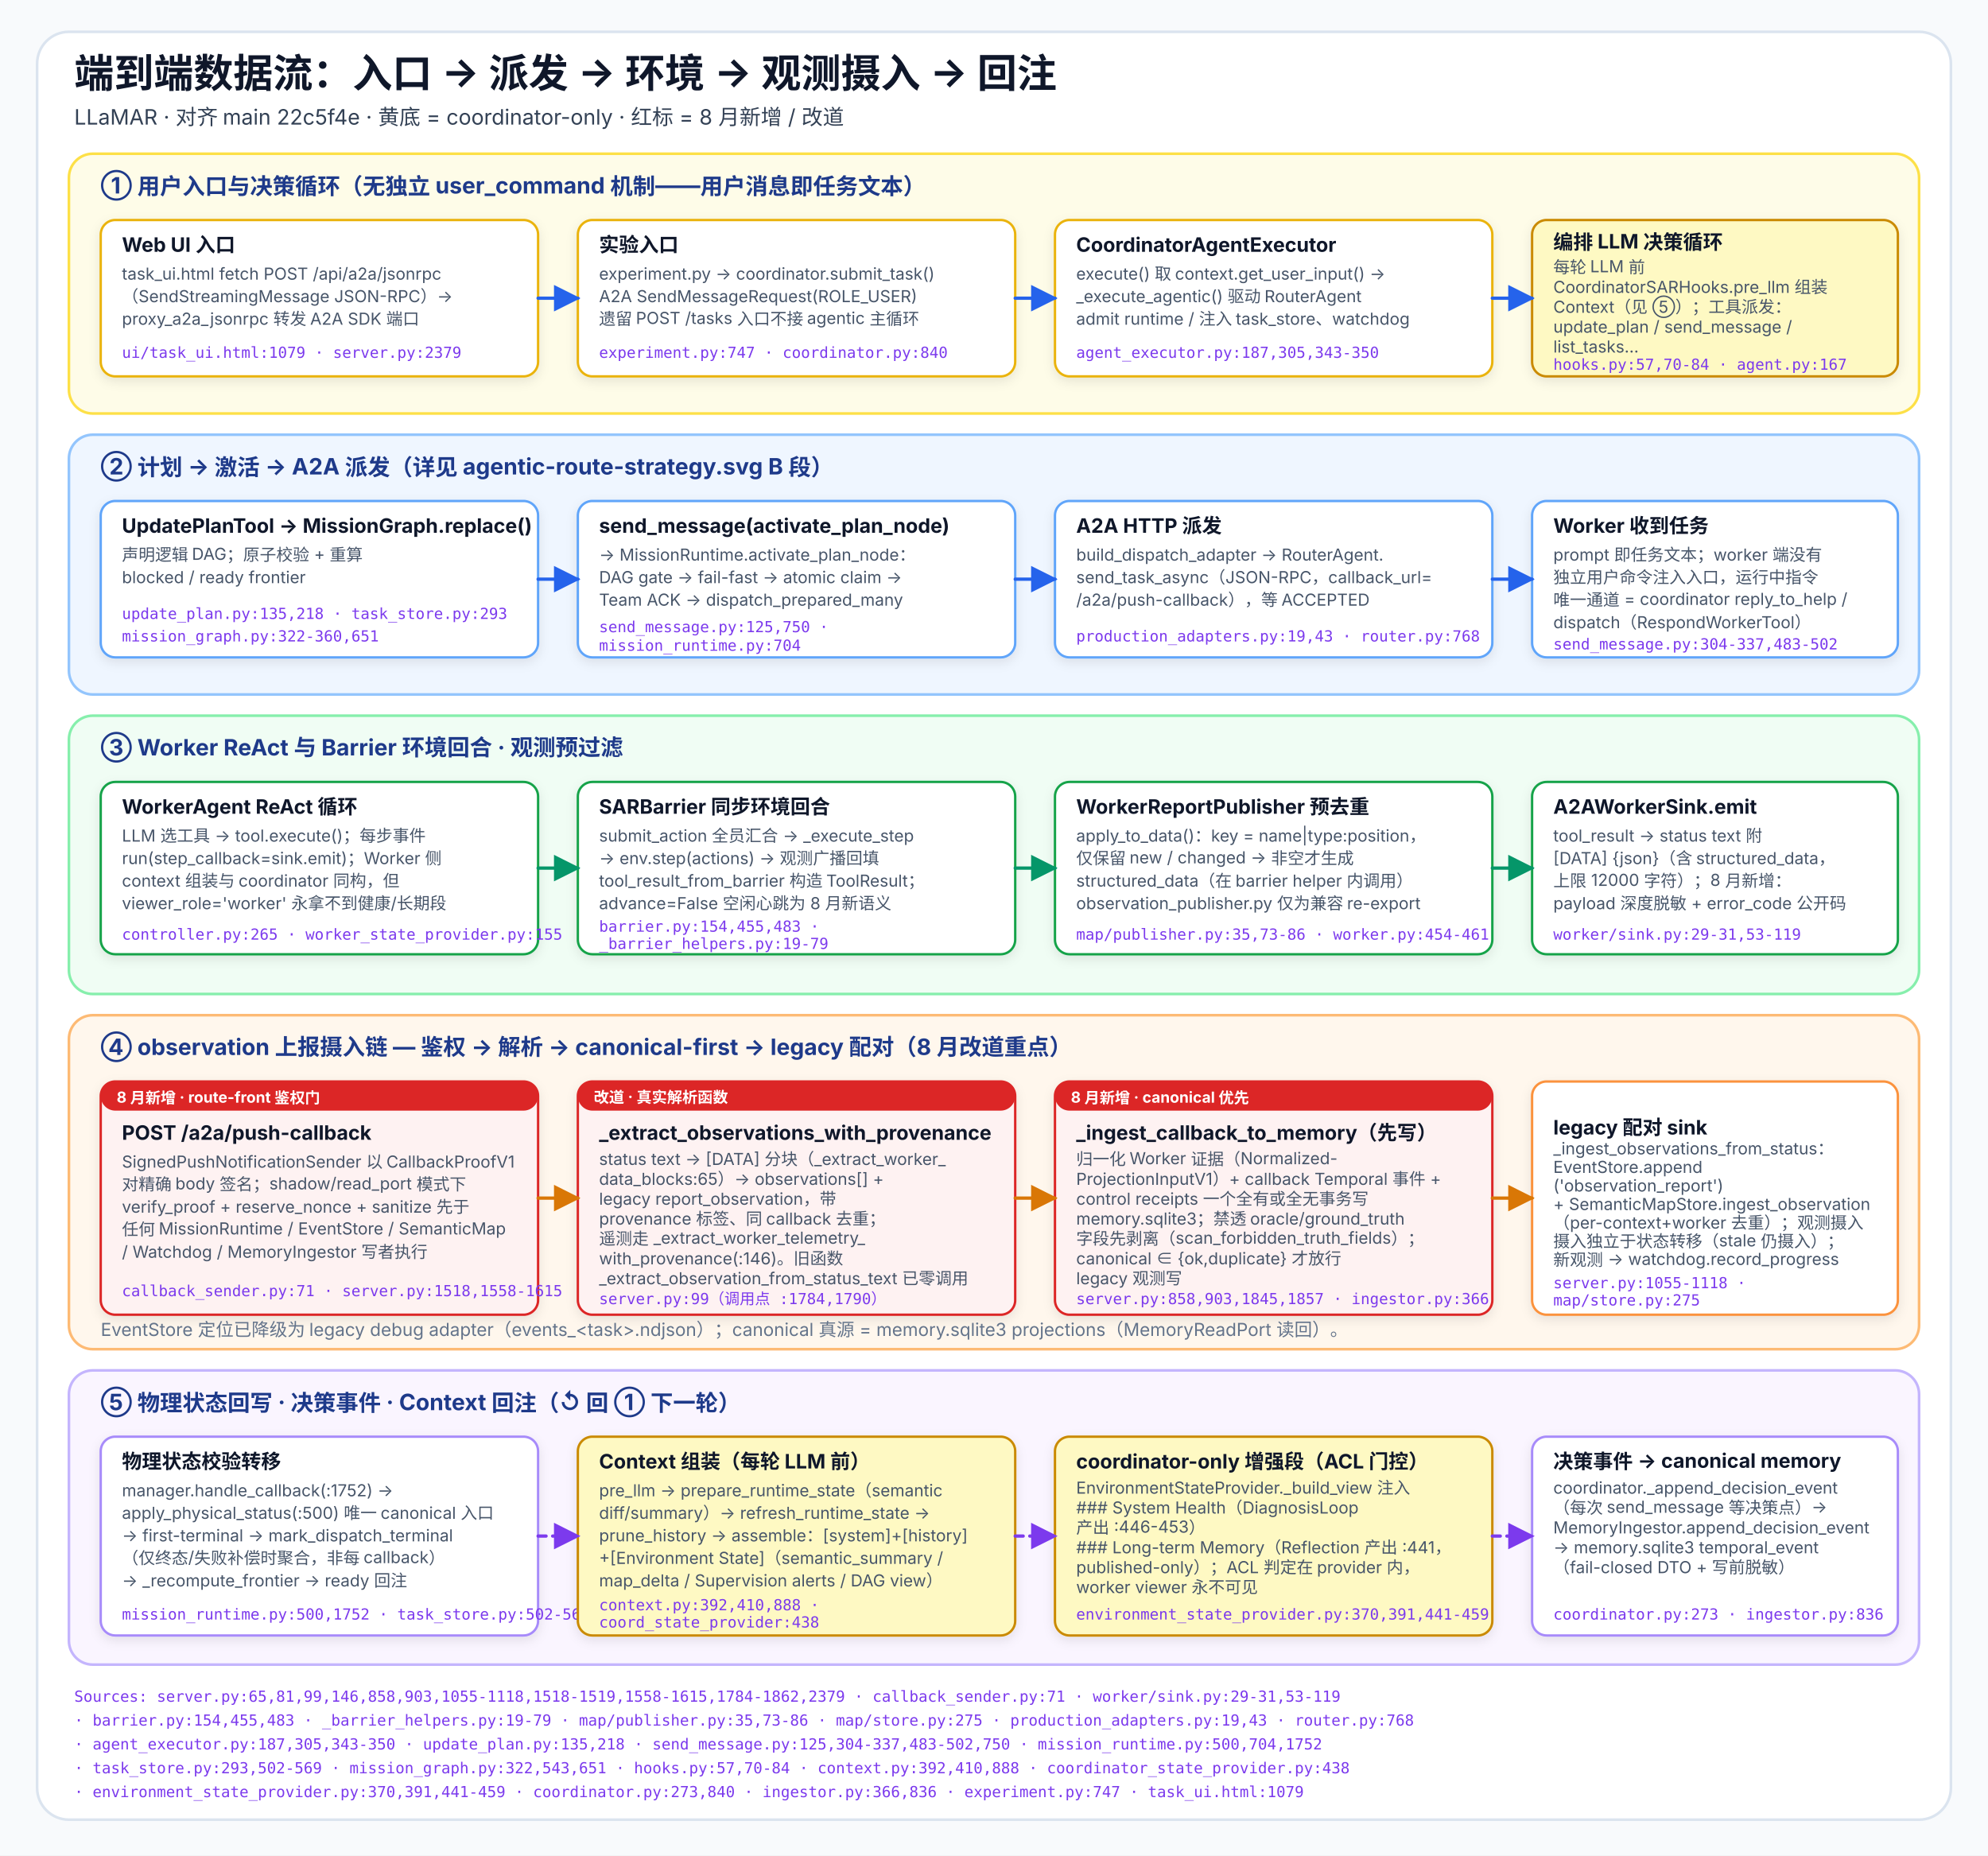
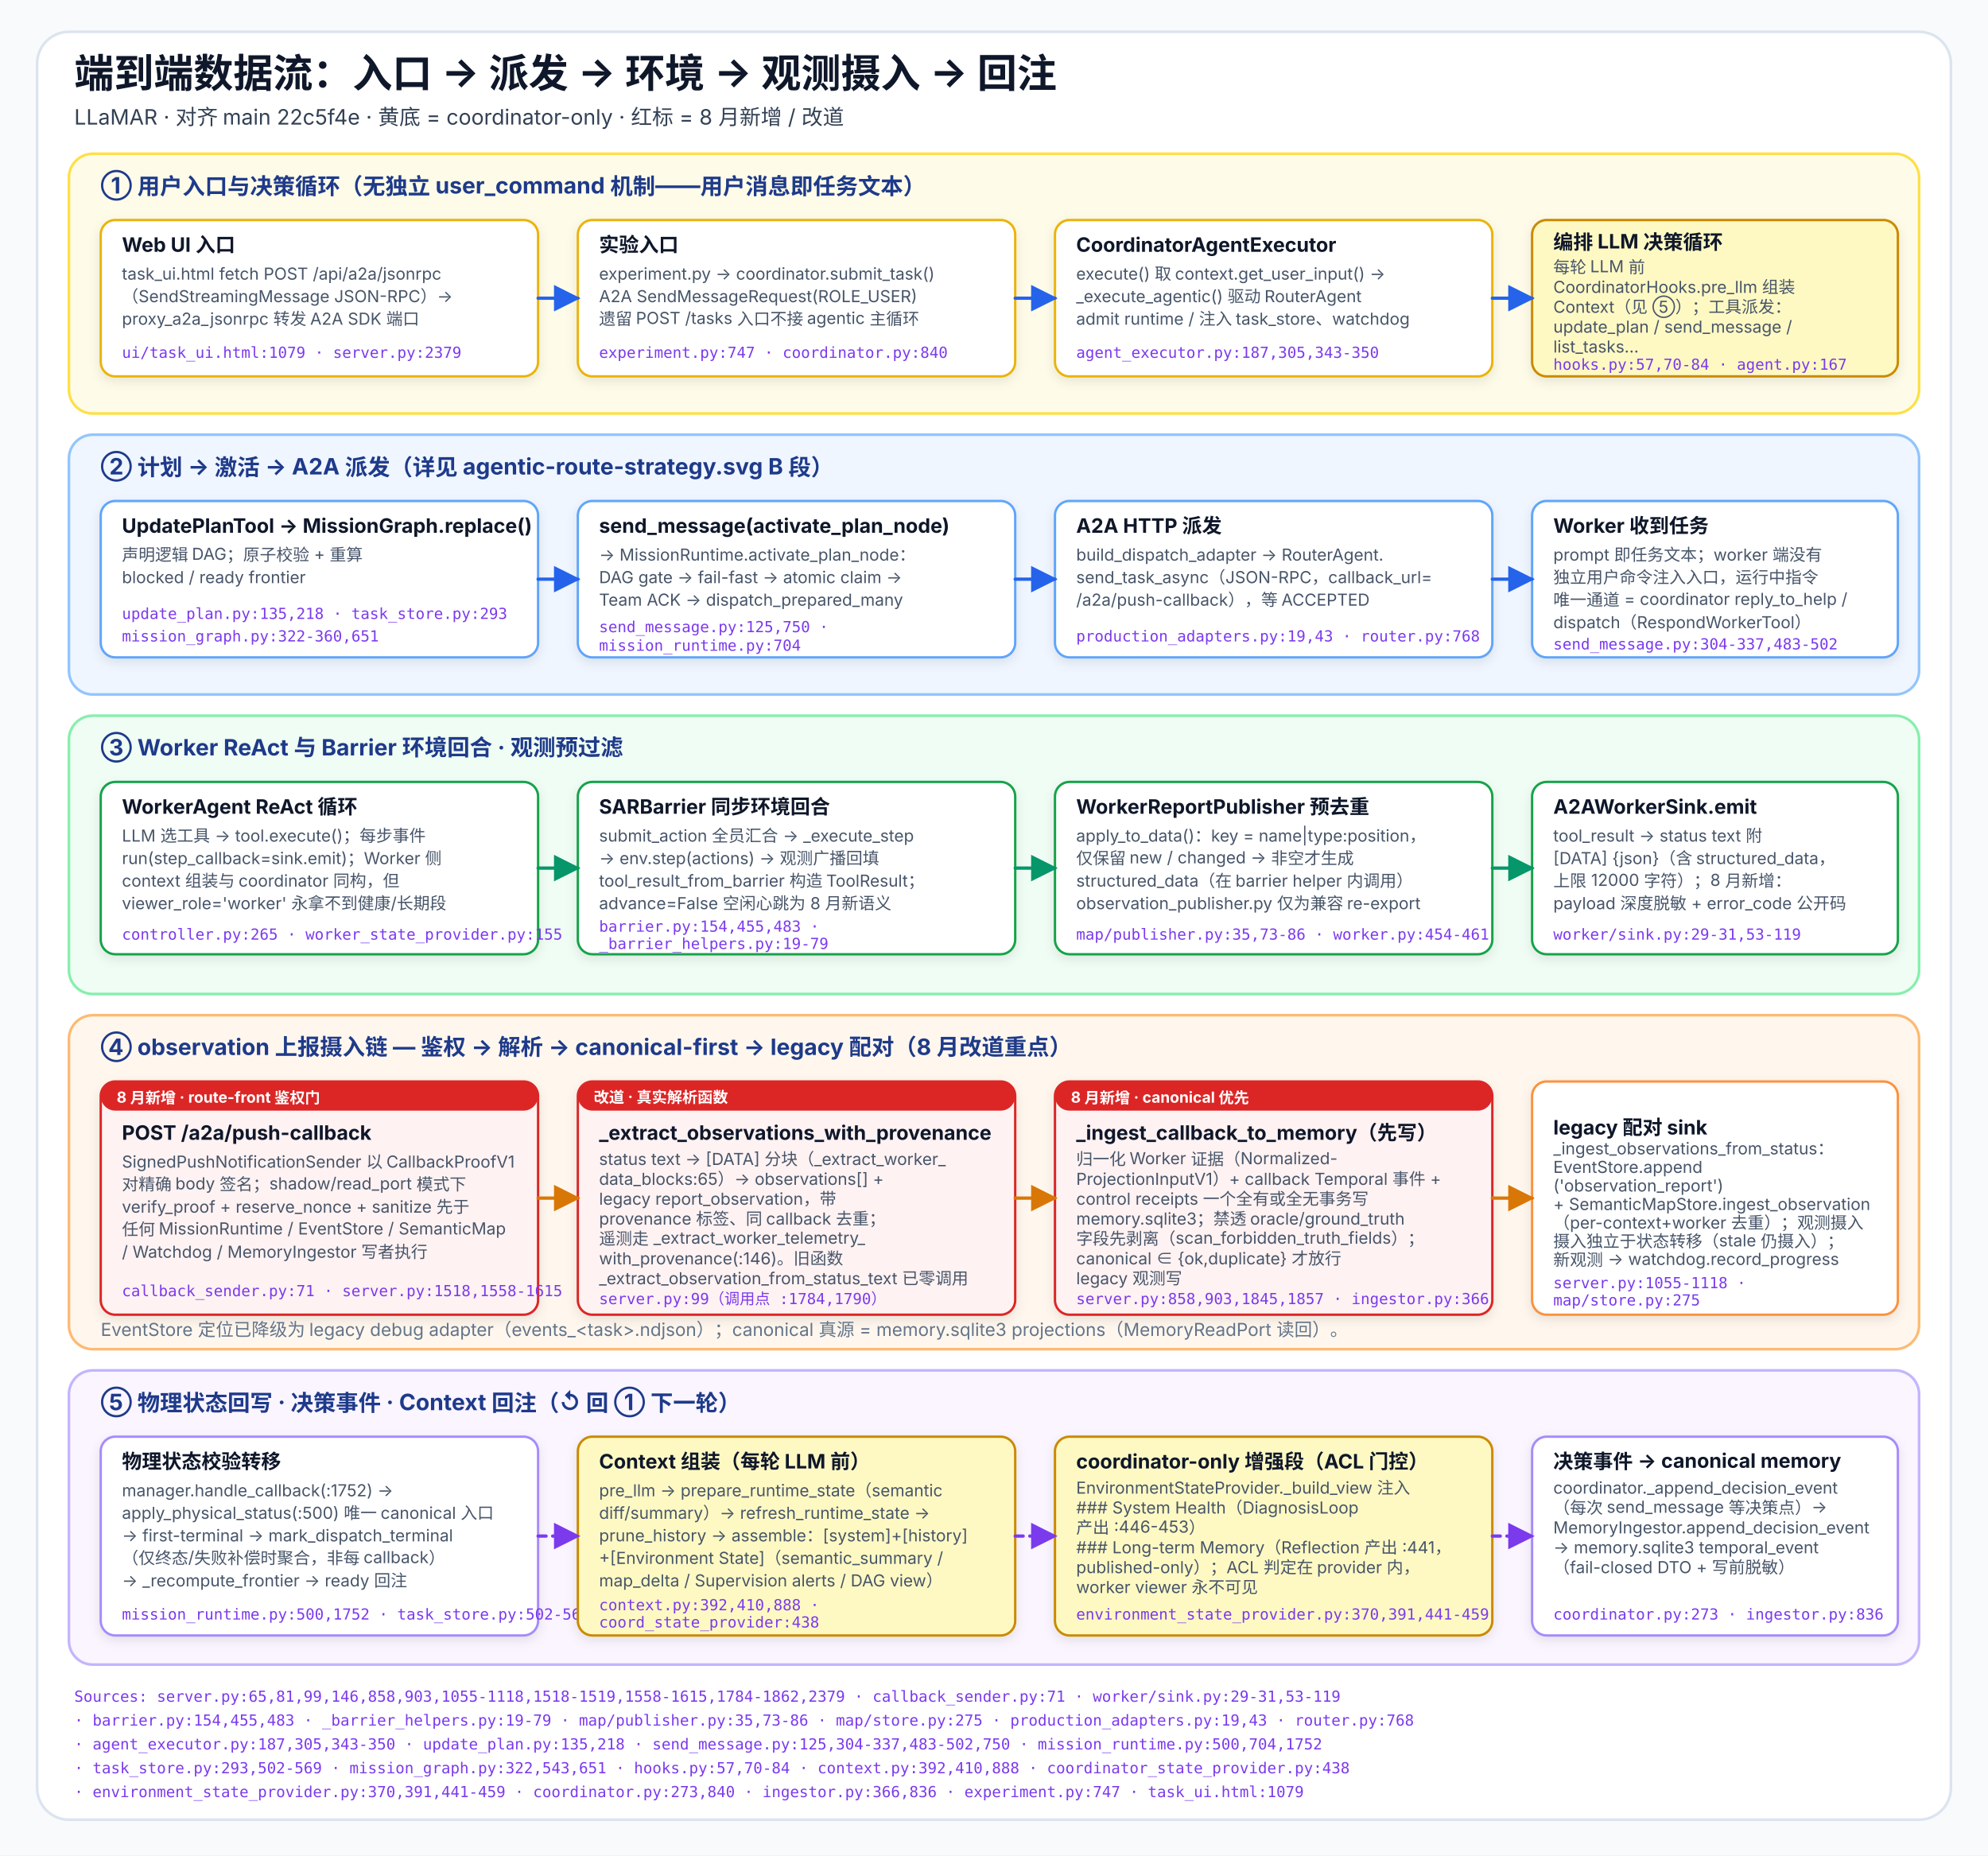
<svg xmlns="http://www.w3.org/2000/svg" viewBox="0 0 1500 1400" role="img" aria-labelledby="df-title df-desc">
  <defs>
    <filter id="df-shadow" x="-12%" y="-12%" width="124%" height="132%">
      <feDropShadow dx="0" dy="3" stdDeviation="4" flood-color="#0f172a" flood-opacity="0.09" />
    </filter>
    <marker id="df-arrow-blue" viewBox="0 0 10 10" refX="9" refY="5" markerWidth="8" markerHeight="8" orient="auto">
      <path d="M0 0 L10 5 L0 10Z" fill="#2563eb" />
    </marker>
    <marker id="df-arrow-orange" viewBox="0 0 10 10" refX="9" refY="5" markerWidth="8" markerHeight="8" orient="auto">
      <path d="M0 0 L10 5 L0 10Z" fill="#d97706" />
    </marker>
    <marker id="df-arrow-green" viewBox="0 0 10 10" refX="9" refY="5" markerWidth="8" markerHeight="8" orient="auto">
      <path d="M0 0 L10 5 L0 10Z" fill="#059669" />
    </marker>
    <marker id="df-arrow-purple" viewBox="0 0 10 10" refX="9" refY="5" markerWidth="8" markerHeight="8" orient="auto">
      <path d="M0 0 L10 5 L0 10Z" fill="#7c3aed" />
    </marker>
    <marker id="df-arrow-red" viewBox="0 0 10 10" refX="9" refY="5" markerWidth="8" markerHeight="8" orient="auto">
      <path d="M0 0 L10 5 L0 10Z" fill="#dc2626" />
    </marker>
    <style>
      .df-title { fill:#0f172a; font:700 30px 'Inter','PingFang SC','Microsoft YaHei','Noto Sans CJK SC',Arial,sans-serif; }
      .df-subtitle { fill:#334155; font:400 16px 'Inter','PingFang SC','Microsoft YaHei','Noto Sans CJK SC',Arial,sans-serif; }
      .df-section { fill:#1e3a8a; font:700 17px 'Inter','PingFang SC','Microsoft YaHei','Noto Sans CJK SC',Arial,sans-serif; }
      .df-note { fill:#64748b; font:400 13.5px 'Inter','PingFang SC','Microsoft YaHei','Noto Sans CJK SC',Arial,sans-serif; }
      .df-card-title { fill:#0f172a; font:700 15px 'Inter','PingFang SC','Microsoft YaHei','Noto Sans CJK SC',Arial,sans-serif; }
      .df-card-meta { fill:#475569; font:400 12.5px 'Inter','PingFang SC','Microsoft YaHei','Noto Sans CJK SC',Arial,sans-serif; }
      .df-src { fill:#7c3aed; font:500 11.5px 'JetBrains Mono','SF Mono',Consolas,monospace; }
      .df-edge-label { fill:#334155; font:600 12.5px 'Inter','PingFang SC','Microsoft YaHei','Noto Sans CJK SC',Arial,sans-serif; paint-order:stroke; stroke:#ffffff; stroke-width:4px; stroke-linejoin:round; }
      .df-blue { fill:none; stroke:#2563eb; stroke-width:2.5; stroke-linecap:round; marker-end:url(#df-arrow-blue); }
      .df-orange { fill:none; stroke:#d97706; stroke-width:2.5; stroke-linecap:round; marker-end:url(#df-arrow-orange); }
      .df-green { fill:none; stroke:#059669; stroke-width:2.5; stroke-linecap:round; marker-end:url(#df-arrow-green); }
      .df-purple { fill:none; stroke:#7c3aed; stroke-width:2.5; stroke-dasharray:6 5; stroke-linecap:round; marker-end:url(#df-arrow-purple); }
      .df-red { fill:none; stroke:#dc2626; stroke-width:2.5; stroke-linecap:round; marker-end:url(#df-arrow-red); }
      .df-badge { fill:#dc2626; font:700 11.5px 'Inter','PingFang SC','Microsoft YaHei',sans-serif; }
      .df-badge-w { fill:#ffffff; font:700 11.5px 'Inter','PingFang SC','Microsoft YaHei',sans-serif; }
    </style>
  </defs>
  <rect width="1500" height="1400" fill="#f8fafc" />
  <rect x="28" y="24" width="1444" height="1349" rx="24" fill="#ffffff" stroke="#dbe4ef" stroke-width="2" />
  <text x="56" y="66" class="df-title">端到端数据流：入口 → 派发 → 环境 → 观测摄入 → 回注</text>
  <text x="56" y="94" class="df-subtitle">LLaMAR · 对齐 main 22c5f4e · 黄底 = coordinator-only · 红标 = 8 月新增 / 改道</text>
  <rect x="52" y="116" width="1396" height="196" rx="18" fill="#fefce8" stroke="#fde047" stroke-width="2" />
  <text x="76" y="146" class="df-section">① 用户入口与决策循环（无独立 user_command 机制——用户消息即任务文本）</text>
  <rect x="76" y="166" width="330" height="118" rx="11" fill="#ffffff" stroke="#eab308" stroke-width="1.8" filter="url(#df-shadow)" />
  <text x="92" y="190" class="df-card-title">Web UI 入口</text>
  <text x="92" y="211" class="df-card-meta">task_ui.html fetch POST /api/a2a/jsonrpc</text>
  <text x="92" y="228" class="df-card-meta">（SendStreamingMessage JSON-RPC）→</text>
  <text x="92" y="245" class="df-card-meta">proxy_a2a_jsonrpc 转发 A2A SDK 端口</text>
  <text x="92" y="270" class="df-src">ui/task_ui.html:1079 · server.py:2379</text>
  <rect x="436" y="166" width="330" height="118" rx="11" fill="#ffffff" stroke="#eab308" stroke-width="1.8" filter="url(#df-shadow)" />
  <text x="452" y="190" class="df-card-title">实验入口</text>
  <text x="452" y="211" class="df-card-meta">experiment.py → coordinator.submit_task()</text>
  <text x="452" y="228" class="df-card-meta">A2A SendMessageRequest(ROLE_USER)</text>
  <text x="452" y="245" class="df-card-meta">遗留 POST /tasks 入口不接 agentic 主循环</text>
  <text x="452" y="270" class="df-src">experiment.py:747 · coordinator.py:840</text>
  <rect x="796" y="166" width="330" height="118" rx="11" fill="#ffffff" stroke="#eab308" stroke-width="1.8" filter="url(#df-shadow)" />
  <text x="812" y="190" class="df-card-title">CoordinatorAgentExecutor</text>
  <text x="812" y="211" class="df-card-meta">execute() 取 context.get_user_input() →</text>
  <text x="812" y="228" class="df-card-meta">_execute_agentic() 驱动 RouterAgent</text>
  <text x="812" y="245" class="df-card-meta">admit runtime / 注入 task_store、watchdog</text>
  <text x="812" y="270" class="df-src">agent_executor.py:187,305,343-350</text>
  <rect x="1156" y="166" width="276" height="118" rx="11" fill="#fef9c3" stroke="#ca8a04" stroke-width="1.8" filter="url(#df-shadow)" />
  <text x="1172" y="188" class="df-card-title">编排 LLM 决策循环</text>
  <text x="1172" y="206" class="df-card-meta">每轮 LLM 前</text>
-   <text x="1172" y="221" class="df-card-meta">CoordinatorSARHooks.pre_llm 组装</text>
+   <text x="1172" y="221" class="df-card-meta">CoordinatorHooks.pre_llm 组装</text>
  <text x="1172" y="236" class="df-card-meta">Context（见 ⑤）；工具派发：</text>
  <text x="1172" y="251" class="df-card-meta">update_plan / send_message /</text>
  <text x="1172" y="266" class="df-card-meta">list_tasks…</text>
  <text x="1172" y="279" class="df-src">hooks.py:57,70-84 · agent.py:167</text>
  <line x1="406" y1="225" x2="436" y2="225" class="df-blue" />
  <line x1="766" y1="225" x2="796" y2="225" class="df-blue" />
  <line x1="1126" y1="225" x2="1156" y2="225" class="df-blue" />
  <rect x="52" y="328" width="1396" height="196" rx="18" fill="#eff6ff" stroke="#93c5fd" stroke-width="2" />
  <text x="76" y="358" class="df-section">② 计划 → 激活 → A2A 派发（详见 agentic-route-strategy.svg B 段）</text>
  <rect x="76" y="378" width="330" height="118" rx="11" fill="#ffffff" stroke="#60a5fa" stroke-width="1.8" filter="url(#df-shadow)" />
  <text x="92" y="402" class="df-card-title">UpdatePlanTool → MissionGraph.replace()</text>
  <text x="92" y="423" class="df-card-meta">声明逻辑 DAG；原子校验 + 重算</text>
  <text x="92" y="440" class="df-card-meta">blocked / ready frontier</text>
  <text x="92" y="467" class="df-src">update_plan.py:135,218 · task_store.py:293</text>
  <text x="92" y="484" class="df-src">mission_graph.py:322-360,651</text>
  <rect x="436" y="378" width="330" height="118" rx="11" fill="#ffffff" stroke="#60a5fa" stroke-width="1.8" filter="url(#df-shadow)" />
  <text x="452" y="402" class="df-card-title">send_message(activate_plan_node)</text>
  <text x="452" y="423" class="df-card-meta">→ MissionRuntime.activate_plan_node：</text>
  <text x="452" y="440" class="df-card-meta">DAG gate → fail-fast → atomic claim →</text>
  <text x="452" y="457" class="df-card-meta">Team ACK → dispatch_prepared_many</text>
  <text x="452" y="477" class="df-src">send_message.py:125,750 ·</text>
  <text x="452" y="491" class="df-src">mission_runtime.py:704</text>
  <rect x="796" y="378" width="330" height="118" rx="11" fill="#ffffff" stroke="#60a5fa" stroke-width="1.8" filter="url(#df-shadow)" />
  <text x="812" y="402" class="df-card-title">A2A HTTP 派发</text>
  <text x="812" y="423" class="df-card-meta">build_dispatch_adapter → RouterAgent.</text>
  <text x="812" y="440" class="df-card-meta">send_task_async（JSON-RPC，callback_url=</text>
  <text x="812" y="457" class="df-card-meta">/a2a/push-callback），等 ACCEPTED</text>
  <text x="812" y="484" class="df-src">production_adapters.py:19,43 · router.py:768</text>
  <rect x="1156" y="378" width="276" height="118" rx="11" fill="#ffffff" stroke="#60a5fa" stroke-width="1.8" filter="url(#df-shadow)" />
  <text x="1172" y="402" class="df-card-title">Worker 收到任务</text>
  <text x="1172" y="423" class="df-card-meta">prompt 即任务文本；worker 端没有</text>
  <text x="1172" y="440" class="df-card-meta">独立用户命令注入入口，运行中指令</text>
  <text x="1172" y="457" class="df-card-meta">唯一通道 = coordinator reply_to_help /</text>
  <text x="1172" y="474" class="df-card-meta">dispatch（RespondWorkerTool）</text>
  <text x="1172" y="490" class="df-src">send_message.py:304-337,483-502</text>
  <line x1="406" y1="437" x2="436" y2="437" class="df-blue" />
  <line x1="766" y1="437" x2="796" y2="437" class="df-blue" />
  <line x1="1126" y1="437" x2="1156" y2="437" class="df-blue" />
  <rect x="52" y="540" width="1396" height="210" rx="18" fill="#f0fdf4" stroke="#86efac" stroke-width="2" />
  <text x="76" y="570" class="df-section">③ Worker ReAct 与 Barrier 环境回合 · 观测预过滤</text>
  <rect x="76" y="590" width="330" height="130" rx="11" fill="#ffffff" stroke="#16a34a" stroke-width="1.8" filter="url(#df-shadow)" />
  <text x="92" y="614" class="df-card-title">WorkerAgent ReAct 循环</text>
  <text x="92" y="635" class="df-card-meta">LLM 选工具 → tool.execute()；每步事件</text>
  <text x="92" y="652" class="df-card-meta">run(step_callback=sink.emit)；Worker 侧</text>
  <text x="92" y="669" class="df-card-meta">context 组装与 coordinator 同构，但</text>
  <text x="92" y="686" class="df-card-meta">viewer_role='worker' 永拿不到健康/长期段</text>
  <text x="92" y="709" class="df-src">controller.py:265 · worker_state_provider.py:155</text>
  <rect x="436" y="590" width="330" height="130" rx="11" fill="#ffffff" stroke="#16a34a" stroke-width="1.8" filter="url(#df-shadow)" />
  <text x="452" y="614" class="df-card-title">SARBarrier 同步环境回合</text>
  <text x="452" y="635" class="df-card-meta">submit_action 全员汇合 → _execute_step</text>
  <text x="452" y="652" class="df-card-meta">→ env.step(actions) → 观测广播回填</text>
  <text x="452" y="669" class="df-card-meta">tool_result_from_barrier 构造 ToolResult；</text>
  <text x="452" y="686" class="df-card-meta">advance=False 空闲心跳为 8 月新语义</text>
  <text x="452" y="703" class="df-src">barrier.py:154,455,483 ·</text>
  <text x="452" y="716" class="df-src">_barrier_helpers.py:19-79</text>
  <rect x="796" y="590" width="330" height="130" rx="11" fill="#ffffff" stroke="#16a34a" stroke-width="1.8" filter="url(#df-shadow)" />
  <text x="812" y="614" class="df-card-title">WorkerReportPublisher 预去重</text>
  <text x="812" y="635" class="df-card-meta">apply_to_data()：key = name|type:position，</text>
  <text x="812" y="652" class="df-card-meta">仅保留 new / changed → 非空才生成</text>
  <text x="812" y="669" class="df-card-meta">structured_data（在 barrier helper 内调用）</text>
  <text x="812" y="686" class="df-card-meta">observation_publisher.py 仅为兼容 re-export</text>
  <text x="812" y="709" class="df-src">map/publisher.py:35,73-86 · worker.py:454-461</text>
  <rect x="1156" y="590" width="276" height="130" rx="11" fill="#ffffff" stroke="#16a34a" stroke-width="1.8" filter="url(#df-shadow)" />
  <text x="1172" y="614" class="df-card-title">A2AWorkerSink.emit</text>
  <text x="1172" y="635" class="df-card-meta">tool_result → status text 附</text>
  <text x="1172" y="652" class="df-card-meta">[DATA] {json}（含 structured_data，</text>
  <text x="1172" y="669" class="df-card-meta">上限 12000 字符）；8 月新增：</text>
  <text x="1172" y="686" class="df-card-meta">payload 深度脱敏 + error_code 公开码</text>
  <text x="1172" y="709" class="df-src">worker/sink.py:29-31,53-119</text>
  <line x1="406" y1="655" x2="436" y2="655" class="df-green" />
  <line x1="766" y1="655" x2="796" y2="655" class="df-green" />
  <line x1="1126" y1="655" x2="1156" y2="655" class="df-green" />
  <rect x="52" y="766" width="1396" height="252" rx="18" fill="#fff7ed" stroke="#fdba74" stroke-width="2" />
  <text x="76" y="796" class="df-section">④ observation 上报摄入链 — 鉴权 → 解析 → canonical-first → legacy 配对（8 月改道重点）</text>
  <rect x="76" y="816" width="330" height="176" rx="11" fill="#fef2f2" stroke="#dc2626" stroke-width="1.8" filter="url(#df-shadow)" />
  <rect x="76" y="816" width="330" height="22" rx="11" fill="#dc2626" />
  <text x="88" y="832" class="df-badge-w">8 月新增 · route-front 鉴权门</text>
  <text x="92" y="860" class="df-card-title">POST /a2a/push-callback</text>
  <text x="92" y="881" class="df-card-meta">SignedPushNotificationSender 以 CallbackProofV1</text>
  <text x="92" y="898" class="df-card-meta">对精确 body 签名；shadow/read_port 模式下</text>
  <text x="92" y="915" class="df-card-meta">verify_proof + reserve_nonce + sanitize 先于</text>
  <text x="92" y="932" class="df-card-meta">任何 MissionRuntime / EventStore / SemanticMap</text>
  <text x="92" y="949" class="df-card-meta">/ Watchdog / MemoryIngestor 写者执行</text>
  <text x="92" y="978" class="df-src">callback_sender.py:71 · server.py:1518,1558-1615</text>
  <rect x="436" y="816" width="330" height="176" rx="11" fill="#fef2f2" stroke="#dc2626" stroke-width="1.8" filter="url(#df-shadow)" />
  <rect x="436" y="816" width="330" height="22" rx="11" fill="#dc2626" />
  <text x="448" y="832" class="df-badge-w">改道 · 真实解析函数</text>
  <text x="452" y="860" class="df-card-title">_extract_observations_with_provenance</text>
  <text x="452" y="879" class="df-card-meta">status text → [DATA] 分块（_extract_worker_</text>
  <text x="452" y="894" class="df-card-meta">data_blocks:65）→ observations[] +</text>
  <text x="452" y="909" class="df-card-meta">legacy report_observation，带</text>
  <text x="452" y="924" class="df-card-meta">provenance 标签、同 callback 去重；</text>
  <text x="452" y="939" class="df-card-meta">遥测走 _extract_worker_telemetry_</text>
  <text x="452" y="954" class="df-card-meta">with_provenance(:146)。旧函数</text>
  <text x="452" y="969" class="df-card-meta">_extract_observation_from_status_text 已零调用</text>
  <text x="452" y="984" class="df-src">server.py:99（调用点 :1784,1790）</text>
  <rect x="796" y="816" width="330" height="176" rx="11" fill="#fef2f2" stroke="#dc2626" stroke-width="1.8" filter="url(#df-shadow)" />
  <rect x="796" y="816" width="330" height="22" rx="11" fill="#dc2626" />
  <text x="808" y="832" class="df-badge-w">8 月新增 · canonical 优先</text>
  <text x="812" y="860" class="df-card-title">_ingest_callback_to_memory（先写）</text>
  <text x="812" y="879" class="df-card-meta">归一化 Worker 证据（Normalized-</text>
  <text x="812" y="894" class="df-card-meta">ProjectionInputV1）+ callback Temporal 事件 +</text>
  <text x="812" y="909" class="df-card-meta">control receipts 一个全有或全无事务写</text>
  <text x="812" y="924" class="df-card-meta">memory.sqlite3；禁透 oracle/ground_truth</text>
  <text x="812" y="939" class="df-card-meta">字段先剥离（scan_forbidden_truth_fields）；</text>
  <text x="812" y="954" class="df-card-meta">canonical ∈ {ok,duplicate} 才放行</text>
  <text x="812" y="969" class="df-card-meta">legacy 观测写</text>
  <text x="812" y="984" class="df-src">server.py:858,903,1845,1857 · ingestor.py:366</text>
  <rect x="1156" y="816" width="276" height="176" rx="11" fill="#ffffff" stroke="#fb923c" stroke-width="1.8" filter="url(#df-shadow)" />
  <text x="1172" y="856" class="df-card-title">legacy 配对 sink</text>
  <text x="1172" y="871" class="df-card-meta">_ingest_observations_from_status：</text>
  <text x="1172" y="885" class="df-card-meta">EventStore.append</text>
  <text x="1172" y="899" class="df-card-meta">('observation_report')</text>
  <text x="1172" y="913" class="df-card-meta">+ SemanticMapStore.ingest_observation</text>
  <text x="1172" y="927" class="df-card-meta">（per-context+worker 去重）；观测摄入</text>
  <text x="1172" y="941" class="df-card-meta">摄入独立于状态转移（stale 仍摄入）；</text>
  <text x="1172" y="955" class="df-card-meta">新观测 → watchdog.record_progress</text>
  <text x="1172" y="972" class="df-src">server.py:1055-1118 ·</text>
  <text x="1172" y="985" class="df-src">map/store.py:275</text>
  <line x1="406" y1="904" x2="436" y2="904" class="df-orange" />
  <line x1="766" y1="904" x2="796" y2="904" class="df-orange" />
  <line x1="1126" y1="904" x2="1156" y2="904" class="df-orange" />
  <text x="76" y="1008" class="df-note">EventStore 定位已降级为 legacy debug adapter（events_&lt;task&gt;.ndjson）；canonical 真源 = memory.sqlite3 projections（MemoryReadPort 读回）。</text>
  <rect x="52" y="1034" width="1396" height="222" rx="18" fill="#faf5ff" stroke="#c4b5fd" stroke-width="2" />
  <text x="76" y="1064" class="df-section">⑤ 物理状态回写 · 决策事件 · Context 回注（↺ 回 ① 下一轮）</text>
  <rect x="76" y="1084" width="330" height="150" rx="11" fill="#ffffff" stroke="#a78bfa" stroke-width="1.8" filter="url(#df-shadow)" />
  <text x="92" y="1108" class="df-card-title">物理状态校验转移</text>
  <text x="92" y="1129" class="df-card-meta">manager.handle_callback(:1752) →</text>
  <text x="92" y="1146" class="df-card-meta">apply_physical_status(:500) 唯一 canonical 入口</text>
  <text x="92" y="1163" class="df-card-meta">→ first-terminal → mark_dispatch_terminal</text>
  <text x="92" y="1180" class="df-card-meta">（仅终态/失败补偿时聚合，非每 callback）</text>
  <text x="92" y="1197" class="df-card-meta">→ _recompute_frontier → ready 回注</text>
  <text x="92" y="1222" class="df-src">mission_runtime.py:500,1752 · task_store.py:502-569</text>
  <rect x="436" y="1084" width="330" height="150" rx="11" fill="#fef9c3" stroke="#ca8a04" stroke-width="1.8" filter="url(#df-shadow)" />
  <text x="452" y="1108" class="df-card-title">Context 组装（每轮 LLM 前）</text>
  <text x="452" y="1129" class="df-card-meta">pre_llm → prepare_runtime_state（semantic</text>
  <text x="452" y="1146" class="df-card-meta">diff/summary）→ refresh_runtime_state →</text>
  <text x="452" y="1163" class="df-card-meta">prune_history → assemble：[system]+[history]</text>
  <text x="452" y="1180" class="df-card-meta">+[Environment State]（semantic_summary /</text>
  <text x="452" y="1197" class="df-card-meta">map_delta / Supervision alerts / DAG view）</text>
  <text x="452" y="1215" class="df-src">context.py:392,410,888 ·</text>
  <text x="452" y="1228" class="df-src">coord_state_provider:438</text>
  <rect x="796" y="1084" width="330" height="150" rx="11" fill="#fef9c3" stroke="#ca8a04" stroke-width="1.8" filter="url(#df-shadow)" />
  <text x="812" y="1108" class="df-card-title">coordinator-only 增强段（ACL 门控）</text>
  <text x="812" y="1127" class="df-card-meta">EnvironmentStateProvider._build_view 注入</text>
  <text x="812" y="1142" class="df-card-meta">### System Health（DiagnosisLoop</text>
  <text x="812" y="1157" class="df-card-meta">产出 :446-453）</text>
  <text x="812" y="1172" class="df-card-meta">### Long-term Memory（Reflection 产出 :441，</text>
  <text x="812" y="1187" class="df-card-meta">published-only）；ACL 判定在 provider 内，</text>
  <text x="812" y="1202" class="df-card-meta">worker viewer 永不可见</text>
  <text x="812" y="1222" class="df-src">environment_state_provider.py:370,391,441-459</text>
  <rect x="1156" y="1084" width="276" height="150" rx="11" fill="#ffffff" stroke="#a78bfa" stroke-width="1.8" filter="url(#df-shadow)" />
  <text x="1172" y="1108" class="df-card-title">决策事件 → canonical memory</text>
  <text x="1172" y="1127" class="df-card-meta">coordinator._append_decision_event</text>
  <text x="1172" y="1142" class="df-card-meta">（每次 send_message 等决策点）→</text>
  <text x="1172" y="1157" class="df-card-meta">MemoryIngestor.append_decision_event</text>
  <text x="1172" y="1172" class="df-card-meta">→ memory.sqlite3 temporal_event</text>
  <text x="1172" y="1187" class="df-card-meta">（fail-closed DTO + 写前脱敏）</text>
  <text x="1172" y="1222" class="df-src">coordinator.py:273 · ingestor.py:836</text>
  <line x1="406" y1="1159" x2="436" y2="1159" class="df-purple" />
  <line x1="766" y1="1159" x2="796" y2="1159" class="df-purple" />
  <line x1="1126" y1="1159" x2="1156" y2="1159" class="df-purple" />
  <text x="56" y="1284" class="df-src">Sources: server.py:65,81,99,146,858,903,1055-1118,1518-1519,1558-1615,1784-1862,2379 · callback_sender.py:71 · worker/sink.py:29-31,53-119</text>
  <text x="56" y="1302" class="df-src">· barrier.py:154,455,483 · _barrier_helpers.py:19-79 · map/publisher.py:35,73-86 · map/store.py:275 · production_adapters.py:19,43 · router.py:768</text>
  <text x="56" y="1320" class="df-src">· agent_executor.py:187,305,343-350 · update_plan.py:135,218 · send_message.py:125,304-337,483-502,750 · mission_runtime.py:500,704,1752</text>
  <text x="56" y="1338" class="df-src">· task_store.py:293,502-569 · mission_graph.py:322,543,651 · hooks.py:57,70-84 · context.py:392,410,888 · coordinator_state_provider.py:438</text>
  <text x="56" y="1356" class="df-src">· environment_state_provider.py:370,391,441-459 · coordinator.py:273,840 · ingestor.py:366,836 · experiment.py:747 · task_ui.html:1079</text>
</svg>
